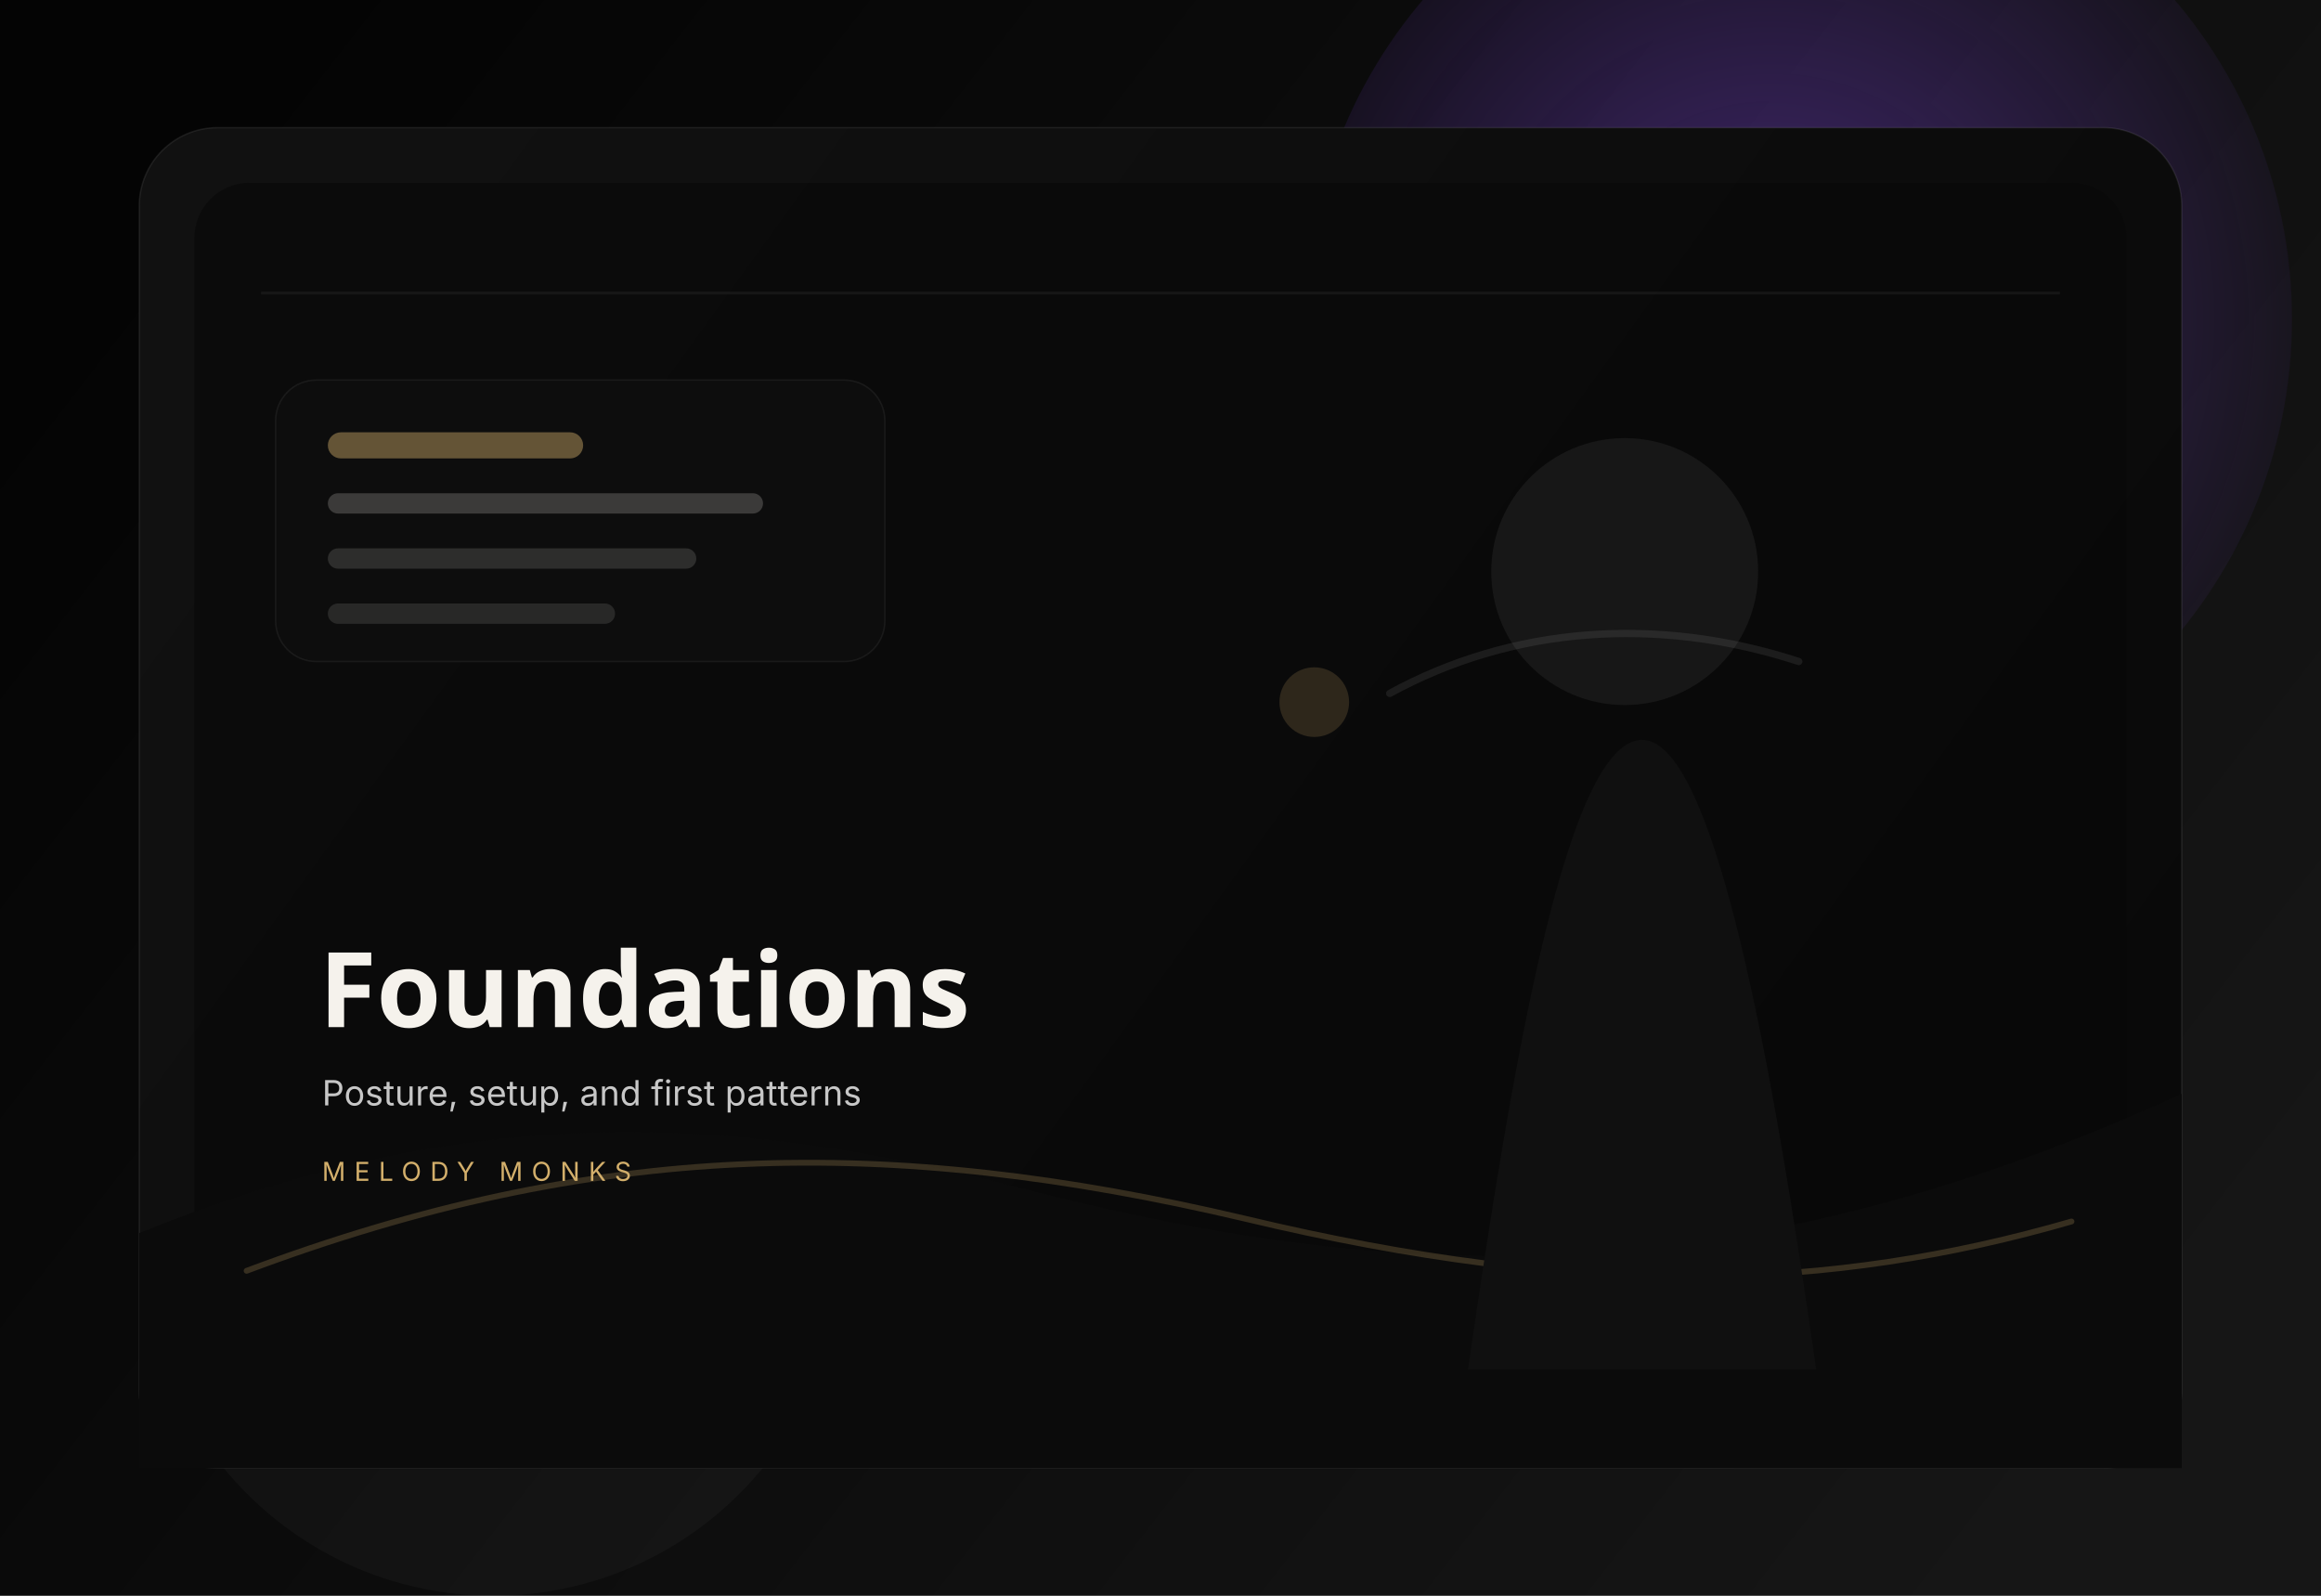
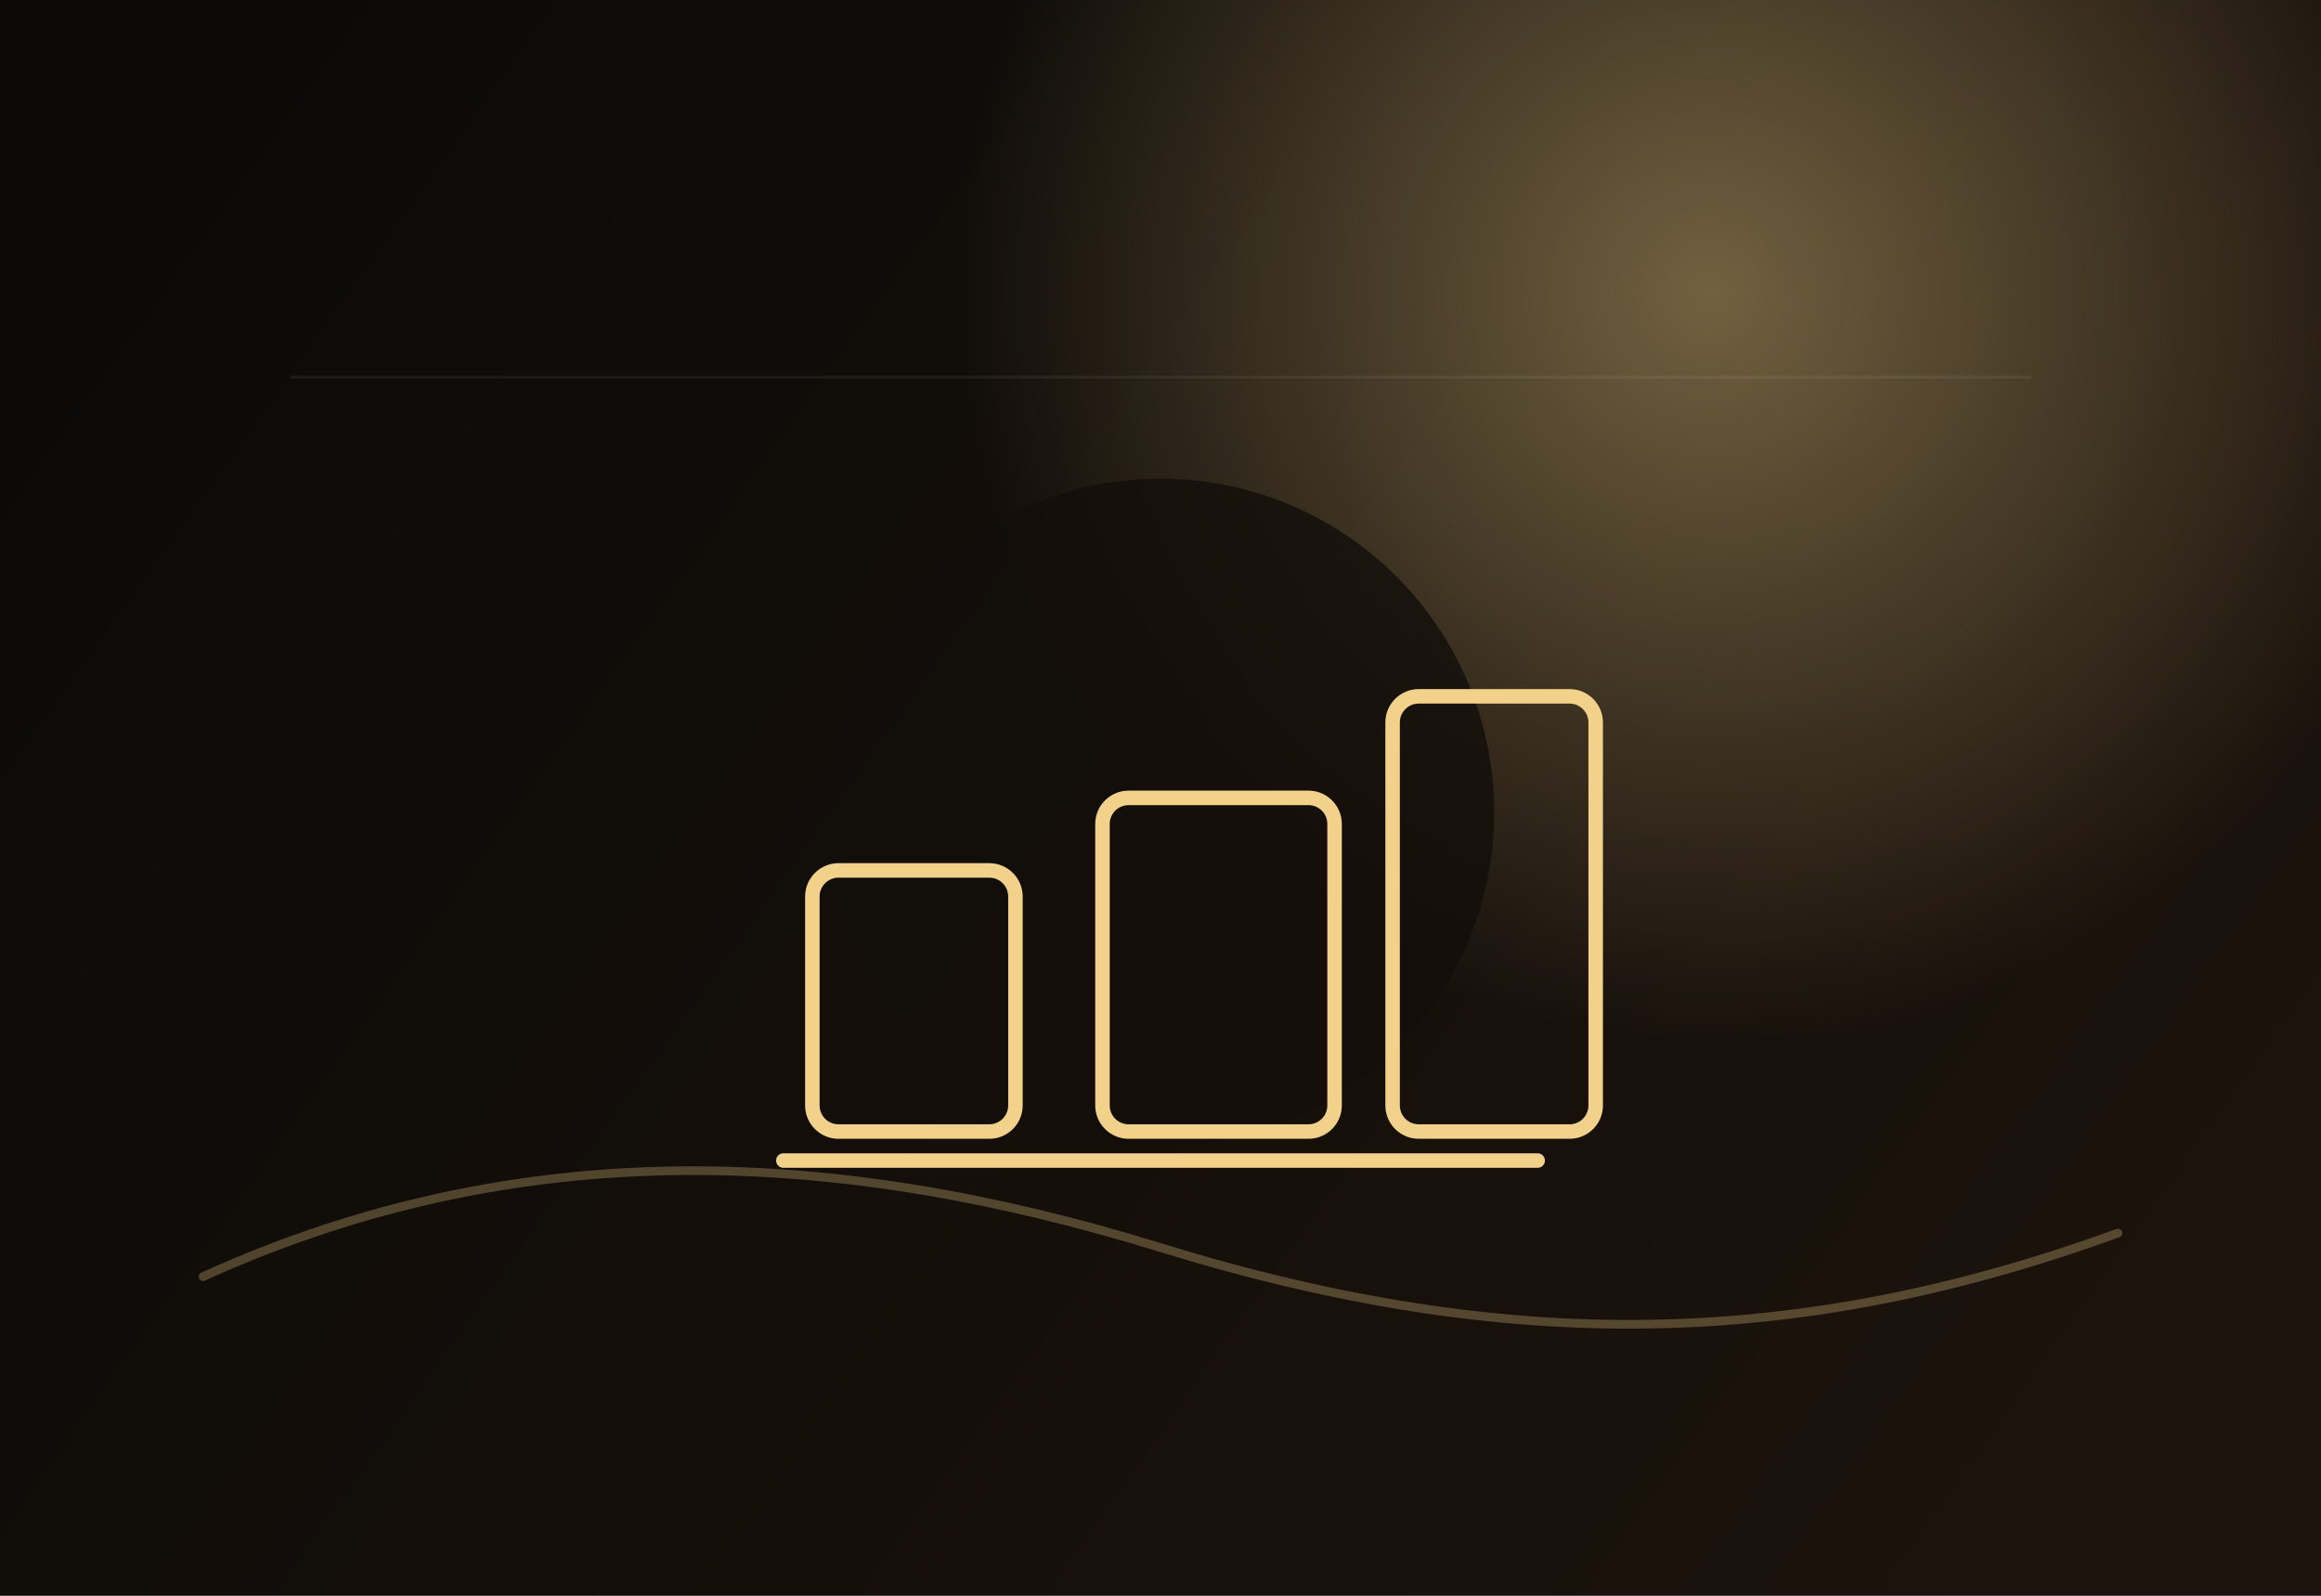
<svg xmlns="http://www.w3.org/2000/svg" width="1600" height="1100" viewBox="0 0 1600 1100" fill="none">
  <defs>
-     <linearGradient id="bg" x1="160" y1="60" x2="1420" y2="1040" gradientUnits="userSpaceOnUse">
-       <stop offset="0" stop-color="#040404" />
-       <stop offset="1" stop-color="#161616" />
+     <linearGradient id="bg" x1="140" y1="80" x2="1460" y2="1020" gradientUnits="userSpaceOnUse">
+       <stop offset="0" stop-color="#0c0a08" />
+       <stop offset="1" stop-color="#1c130c" />
    </linearGradient>
-     <radialGradient id="glow" cx="0" cy="0" r="1" gradientUnits="userSpaceOnUse" gradientTransform="translate(1220 220) rotate(45) scale(420)">
-       <stop offset="0" stop-color="#8A4CF6" stop-opacity="0.42" />
-       <stop offset="1" stop-color="#8A4CF6" stop-opacity="0" />
+     <radialGradient id="glow" cx="0" cy="0" r="1" gradientUnits="userSpaceOnUse" gradientTransform="translate(1180 200) rotate(40) scale(520)">
+       <stop offset="0" stop-color="#f2d28b" stop-opacity="0.42" />
+       <stop offset="1" stop-color="#f2d28b" stop-opacity="0" />
    </radialGradient>
-     <linearGradient id="panel" x1="220" y1="150" x2="1340" y2="960" gradientUnits="userSpaceOnUse">
-       <stop offset="0" stop-color="#111111" />
-       <stop offset="1" stop-color="#090909" />
-     </linearGradient>
  </defs>
  <rect width="1600" height="1100" fill="url(#bg)" />
-   <circle cx="1240" cy="220" r="340" fill="url(#glow)" />
-   <circle cx="340" cy="860" r="240" fill="#FFFFFF" fill-opacity="0.03" />
-   <rect x="96" y="88" width="1408" height="924" rx="54" fill="url(#panel)" stroke="rgba(255,255,255,0.08)" />
-   <rect x="134" y="126" width="1332" height="848" rx="38" fill="#090909" fill-opacity="0.65" />
-   <path d="M96 850C298 768 478 760 700 818C948 882 1184 900 1504 754V1012H96V850Z" fill="#0B0B0B" />
-   <path d="M180 202H1420" stroke="rgba(255,255,255,0.05)" stroke-width="2" />
-   <path d="M170 876C410 786 612 782 858 840C1092 896 1262 890 1428 842" stroke="#D3AF6B" stroke-opacity="0.22" stroke-width="4" stroke-linecap="round" />
-   <circle cx="1120" cy="394" r="92" fill="#171717" />
-   <path d="M1012 944C1042 736 1080 510 1132 510C1182 510 1222 734 1252 944H1012Z" fill="#101010" />
-   <path d="M958 478C1042 432 1142 424 1240 456" stroke="#FFFFFF" stroke-opacity="0.08" stroke-width="5" stroke-linecap="round" />
-   <circle cx="906" cy="484" r="24" fill="#D3AF6B" fill-opacity="0.18" />
-   <rect x="190" y="262" width="420" height="194" rx="28" fill="#0D0D0D" stroke="rgba(255,255,255,0.06)" />
-   <rect x="226" y="298" width="176" height="18" rx="9" fill="#D3AF6B" fill-opacity="0.44" />
-   <rect x="226" y="340" width="300" height="14" rx="7" fill="#F5F2EC" fill-opacity="0.20" />
-   <rect x="226" y="378" width="254" height="14" rx="7" fill="#F5F2EC" fill-opacity="0.14" />
-   <rect x="226" y="416" width="198" height="14" rx="7" fill="#F5F2EC" fill-opacity="0.12" />
-   <text x="220" y="708" fill="#F5F2EC" font-family="Montserrat, sans-serif" font-size="72" font-weight="700">Foundations</text>
-   <text x="222" y="762" fill="#C7C7C7" font-family="Inter, sans-serif" font-size="24">Posture, setup, and first patterns</text>
-   <text x="222" y="814" fill="#D3AF6B" font-family="Inter, sans-serif" font-size="18" letter-spacing="6">MELODY MONKS</text>
+   <rect width="1600" height="1100" fill="url(#glow)" />
+   <path d="M140 880C360 780 580 792 800 860C1040 934 1240 930 1460 850" stroke="#f2d28b" stroke-opacity="0.28" stroke-width="6" stroke-linecap="round" />
+   <path d="M200 260H1400" stroke="#ffffff" stroke-opacity="0.06" stroke-width="2" />
+   <g transform="translate(800 560)" stroke="#f2d28b" stroke-width="10" stroke-linecap="round" stroke-linejoin="round">
+     <circle cx="0" cy="0" r="230" fill="#120e0a" opacity="0.82" stroke="none" />
+     <rect x="-240" y="40" width="140" height="180" rx="18" />
+     <rect x="-40" y="-10" width="160" height="230" rx="18" />
+     <rect x="160" y="-80" width="140" height="300" rx="18" />
+     <path d="M-260 240H260" />
+   </g>
</svg>
